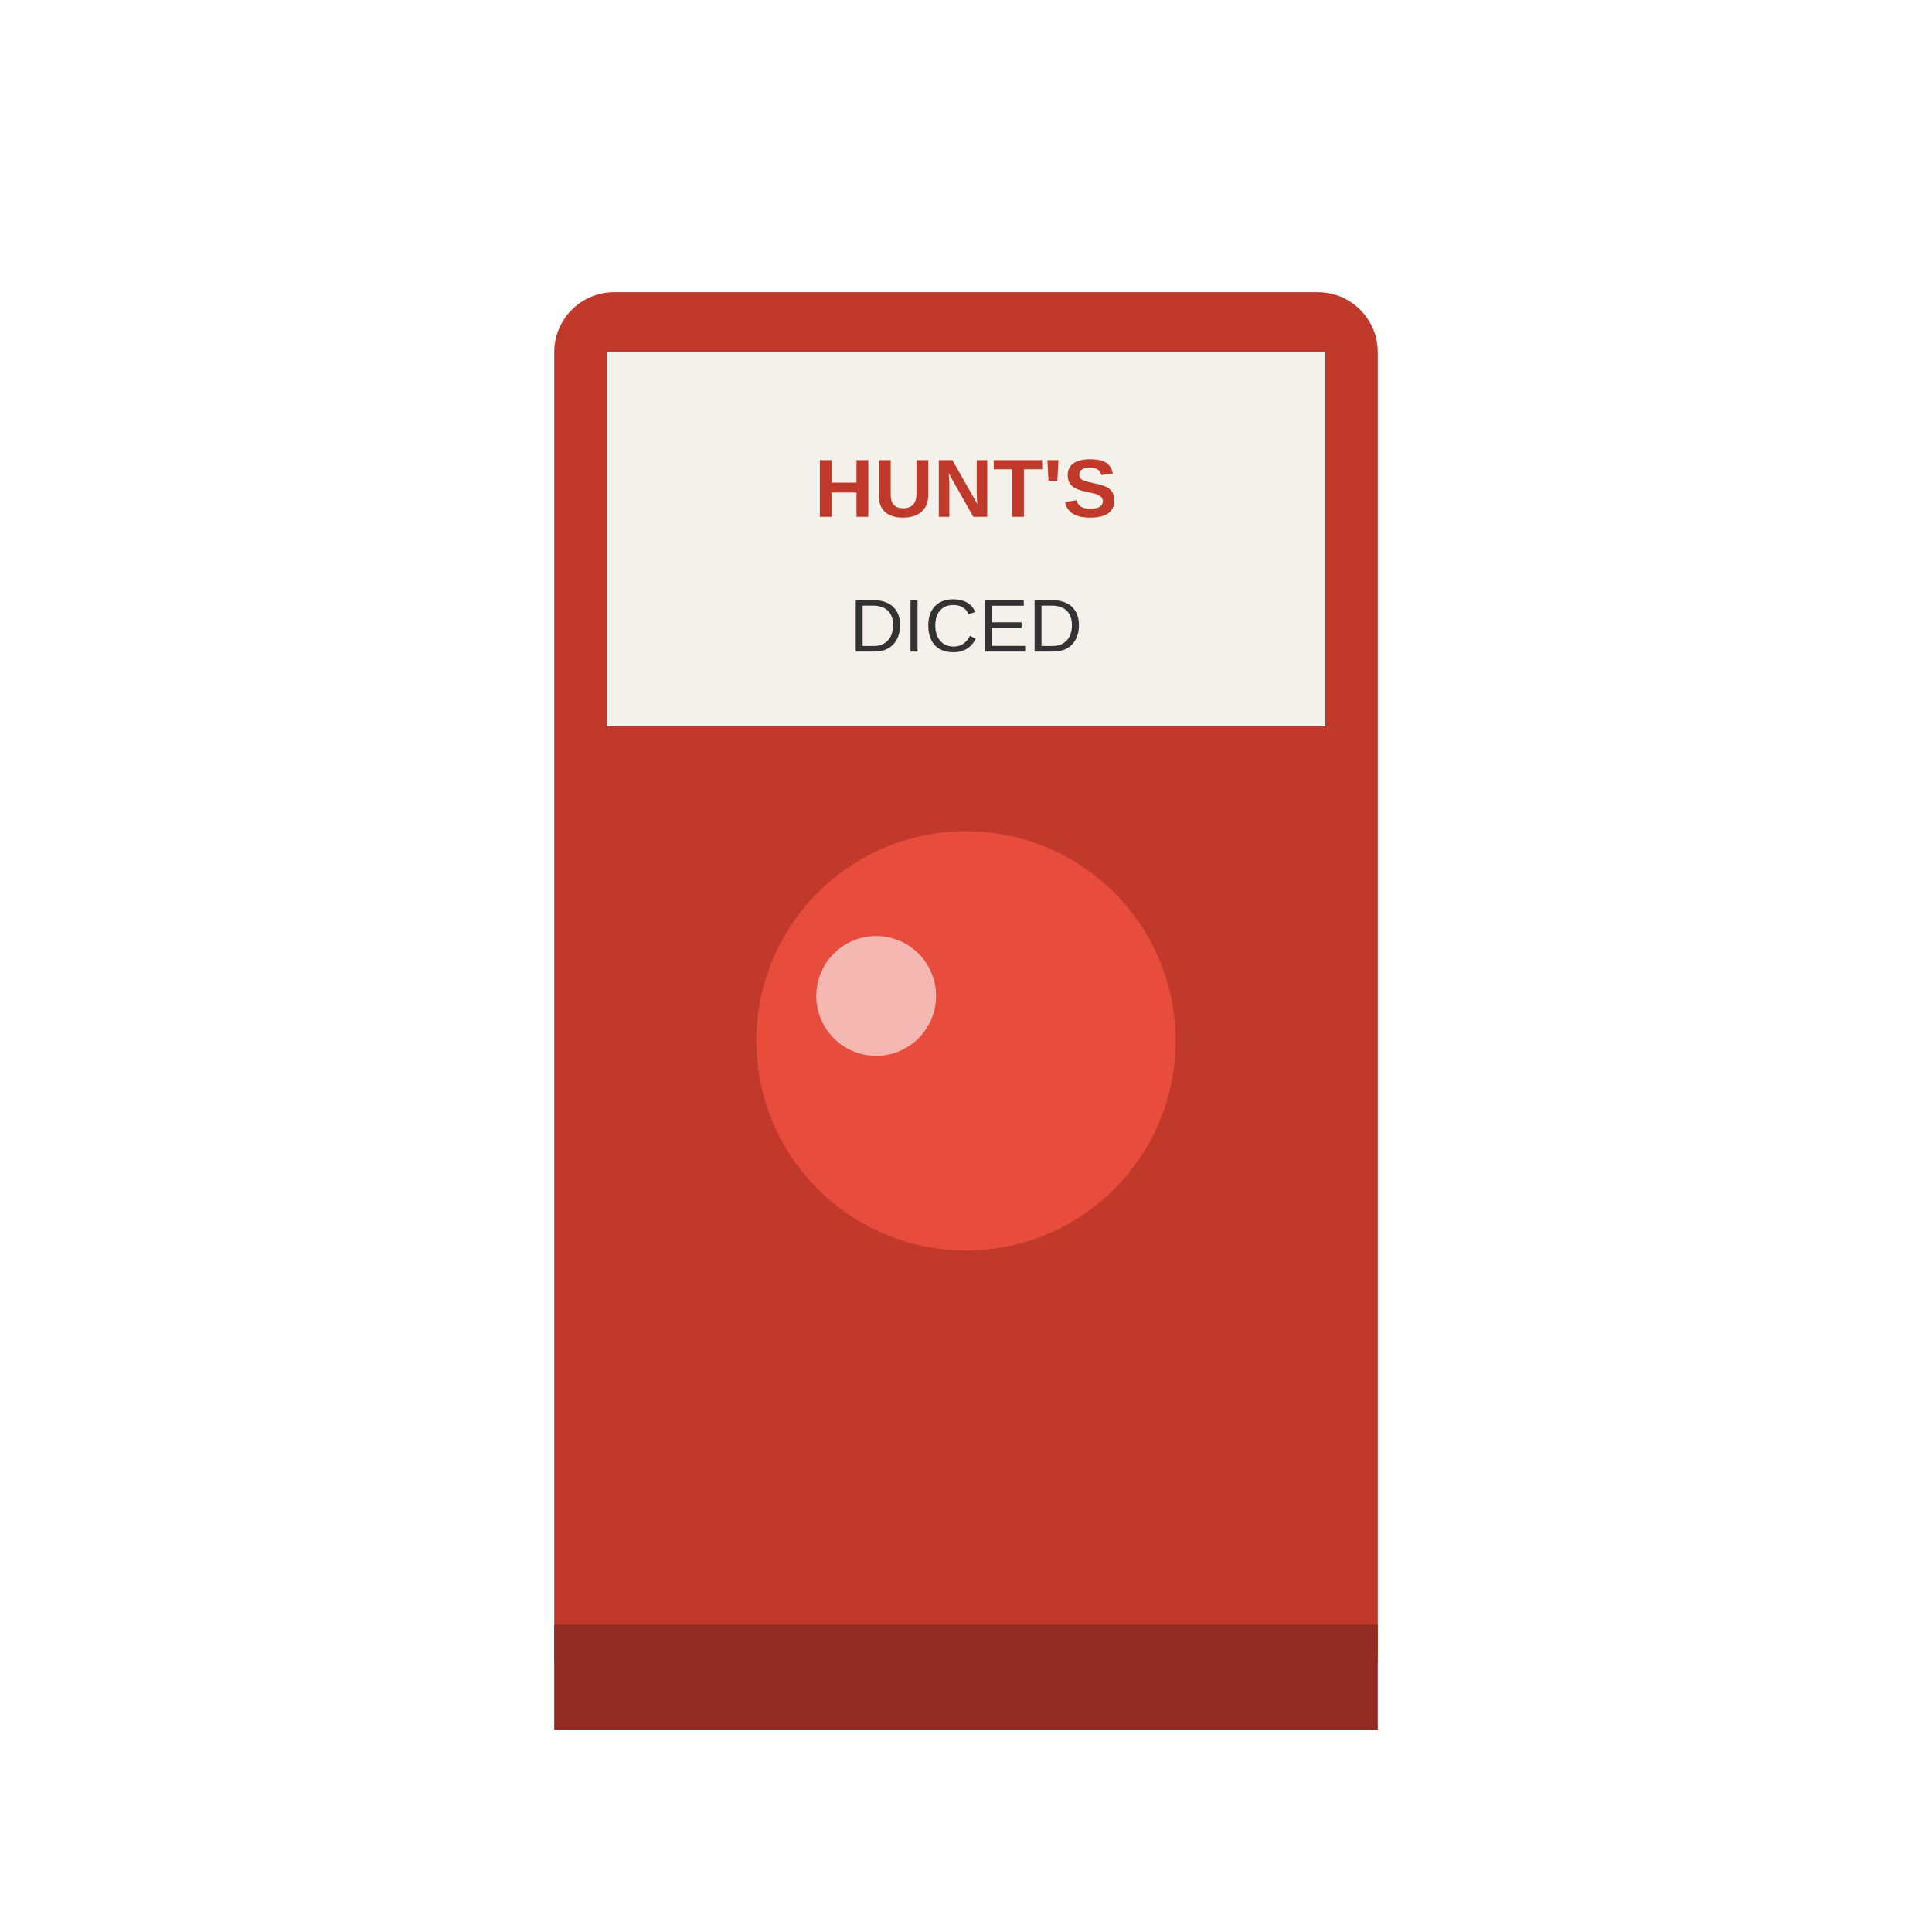
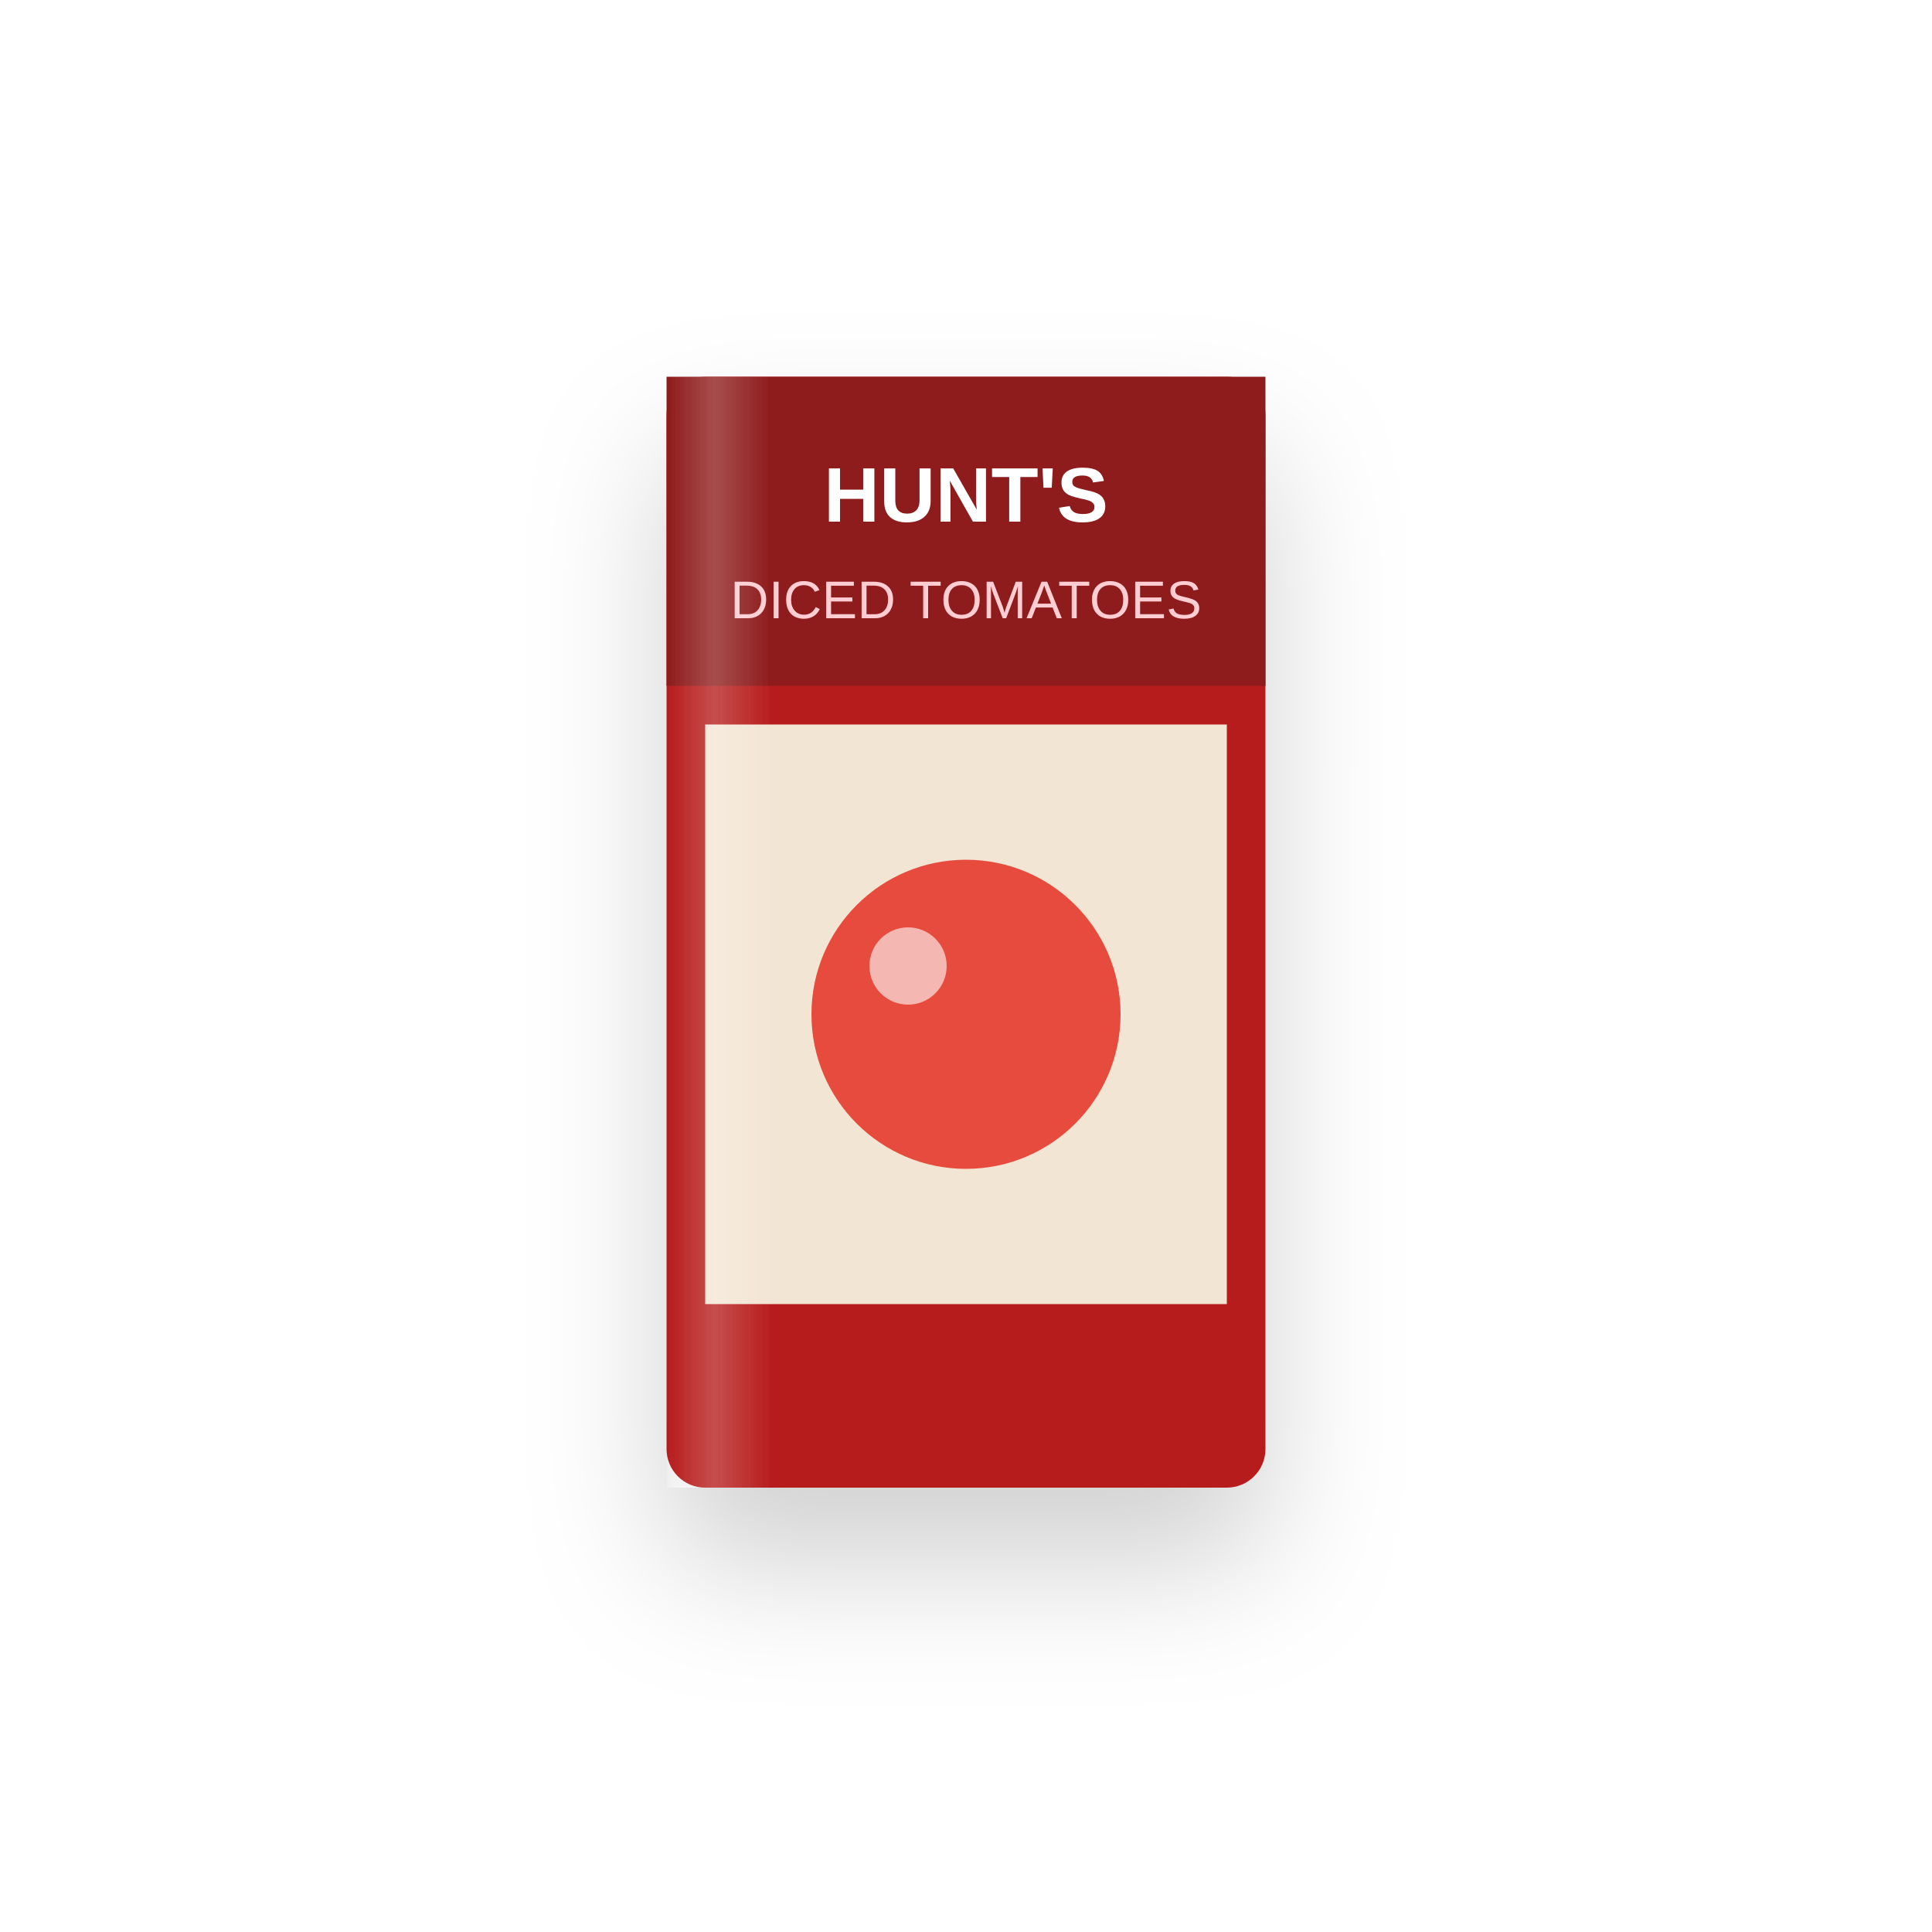
<svg xmlns="http://www.w3.org/2000/svg" viewBox="0 0 400 400" width="400" height="400">
  <rect width="400" height="400" fill="#ffffff" />
-   <g transform="translate(200 200) scale(1.55) translate(-200 -200)">
-     <rect x="145" y="110" width="110" height="190" rx="8" fill="#c0392b" />
-     <rect x="152" y="118" width="96" height="50" fill="#f4f1ea" />
-     <text x="200" y="140" text-anchor="middle" fill="#c0392b" font-family="Arial" font-size="11" font-weight="700">HUNT'S</text>
-     <text x="200" y="158" text-anchor="middle" fill="#333" font-family="Arial" font-size="10">DICED</text>
-     <circle cx="200" cy="210" r="28" fill="#e74c3c" />
-     <circle cx="188" cy="204" r="8" fill="#f5b7b1" />
-     <rect x="145" y="288" width="110" height="14" fill="#922b21" />
+   <defs>
+     <filter id="pack" x="-25%" y="-15%" width="150%" height="150%">
+       <feDropShadow dx="0" dy="16" stdDeviation="14" flood-color="#1a1a1a" flood-opacity="0.18" />
+     </filter>
+     <linearGradient id="shine" x1="0" y1="0" x2="1" y2="0">
+       <stop offset="0" stop-color="#fff" stop-opacity="0" />
+       <stop offset="0.45" stop-color="#fff" stop-opacity="0.22" />
+       <stop offset="1" stop-color="#fff" stop-opacity="0" />
+     </linearGradient>
+   </defs>
+   <g filter="url(#pack)">
+     <rect x="138" y="78" width="124" height="230" rx="8" fill="#b71c1c" />
+     <rect x="146" y="150" width="108" height="120" fill="#f3e5d4" />
+     <circle cx="200" cy="210" r="32" fill="#e74c3c" />
+     <circle cx="188" cy="200" r="8" fill="#f5b7b1" />
+     <rect x="138" y="78" width="124" height="64" fill="#8e1b1b" />
+     <text x="200" y="108" text-anchor="middle" fill="#fff" font-family="Arial" font-size="16" font-weight="700">HUNT'S</text>
+     <text x="200" y="128" text-anchor="middle" fill="#ffcdd2" font-family="Arial" font-size="11">DICED TOMATOES</text>
+     <rect x="138" y="78" width="22" height="230" fill="url(#shine)" />
  </g>
</svg>
